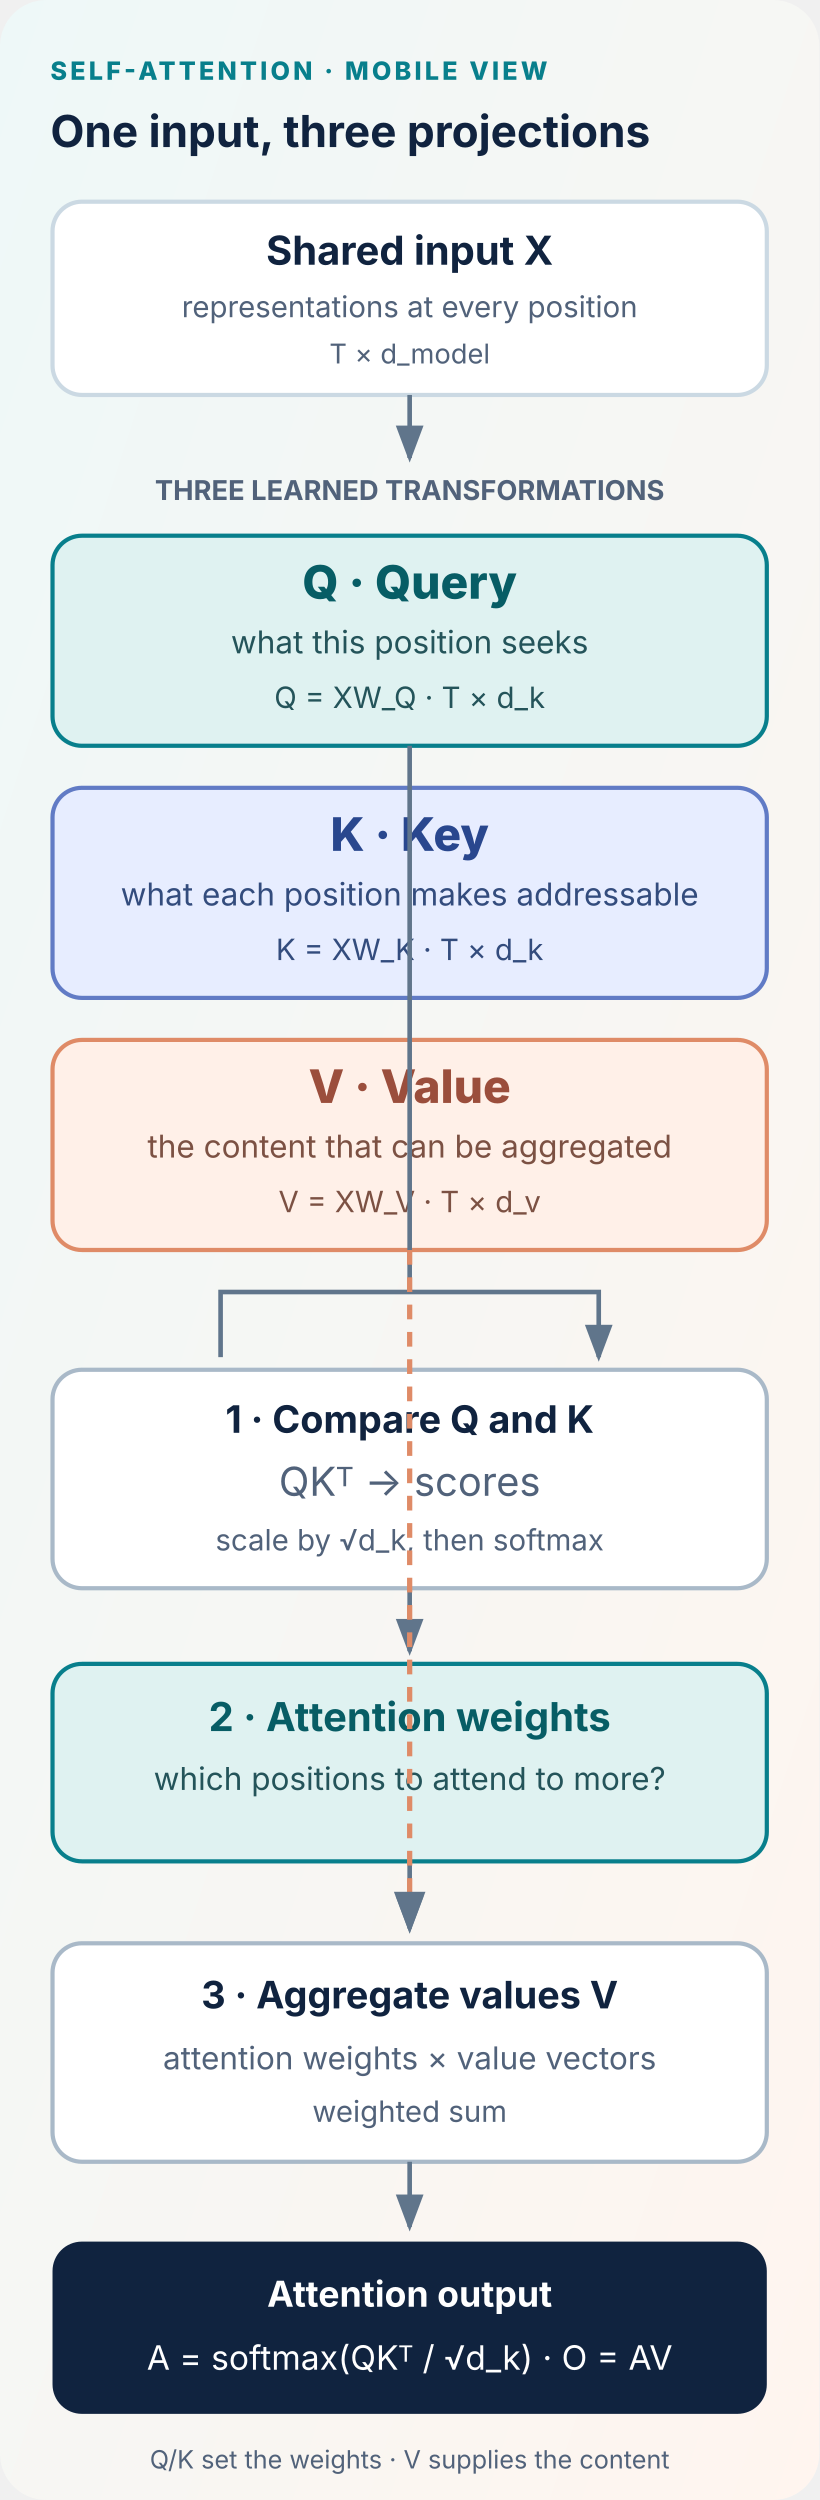
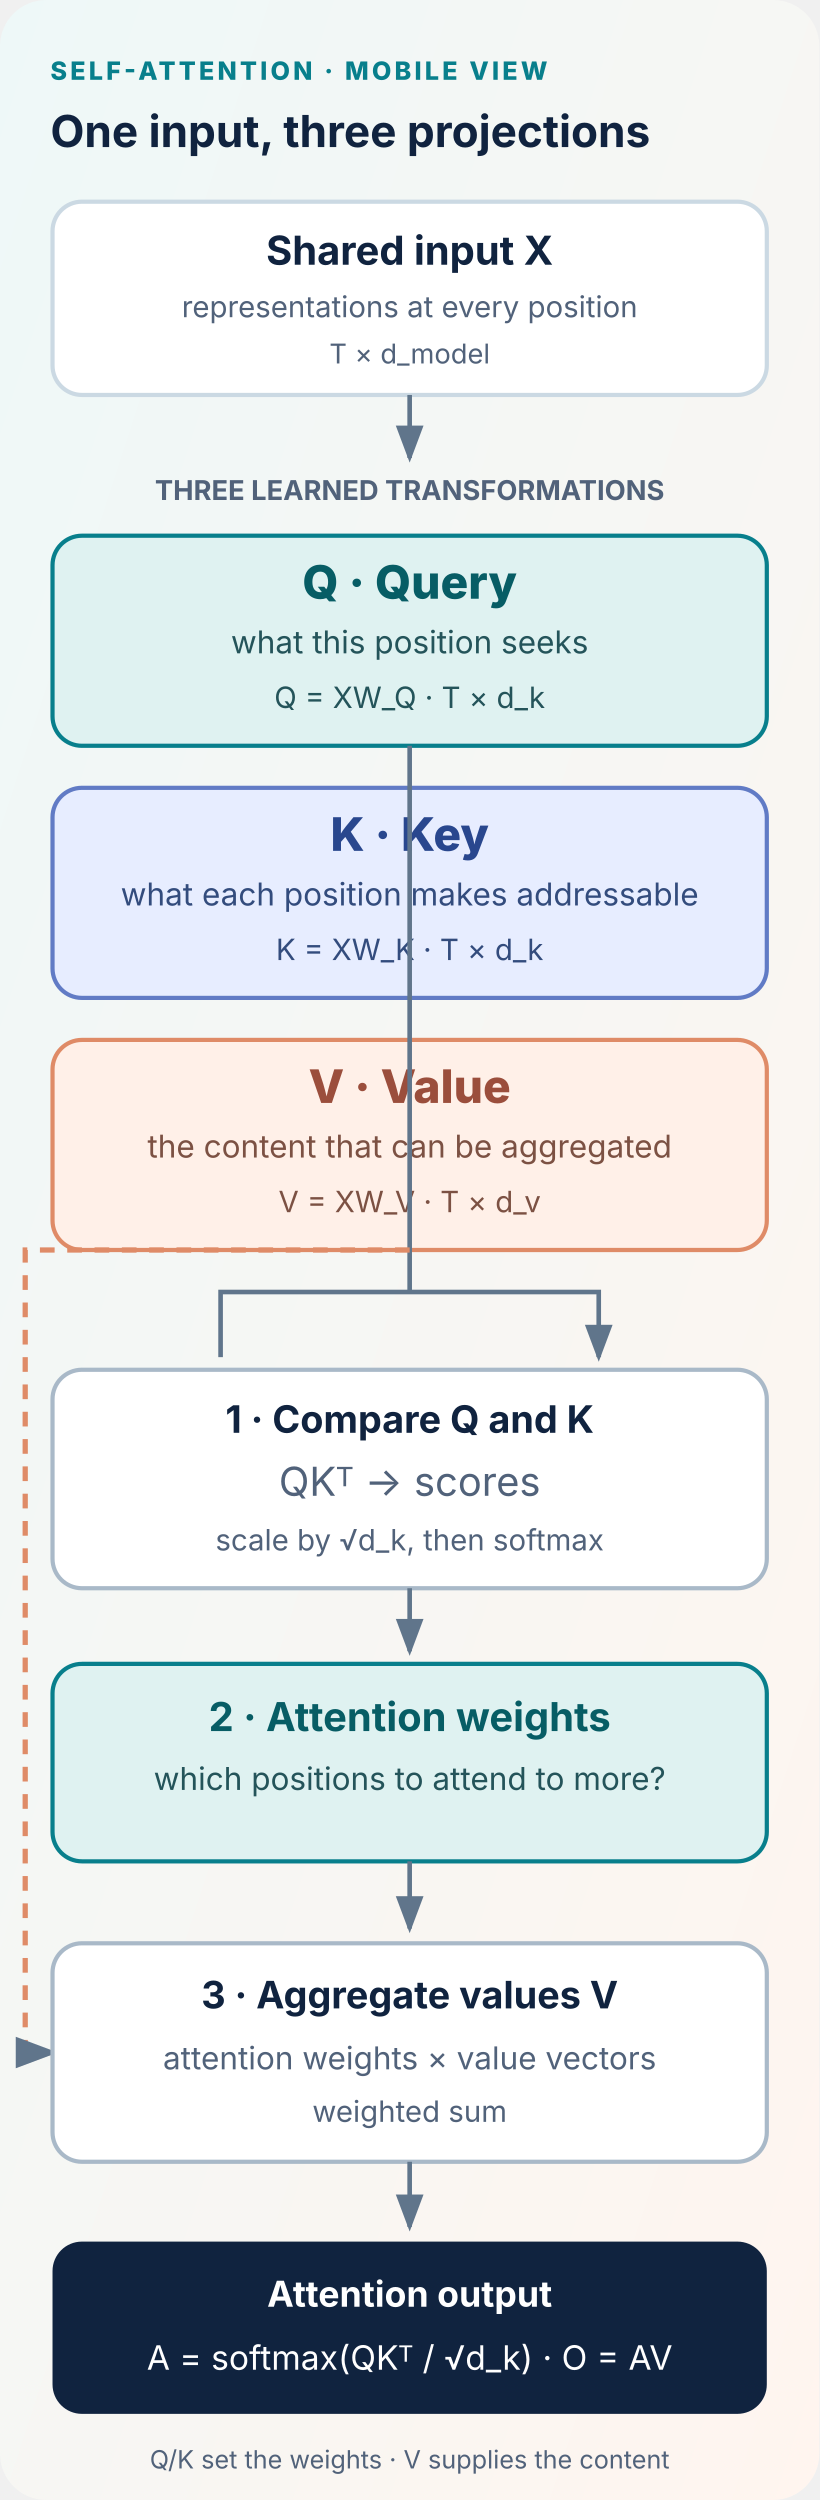
<svg xmlns="http://www.w3.org/2000/svg" viewBox="0 0 390 1190" role="img" aria-labelledby="title desc">
  <defs>
    <linearGradient id="bgm" x1="0" y1="0" x2="1" y2="1">
      <stop stop-color="#eef8f8" />
      <stop offset="1" stop-color="#fff5ef" />
    </linearGradient>
    <marker id="arrm" markerWidth="9" markerHeight="9" refX="7" refY="3" orient="auto">
      <path d="M0 0 L0 6 L8 3z" fill="#60758b" />
    </marker>
  </defs>
  <rect width="390" height="1190" rx="22" fill="url(#bgm)" />
  <text x="24" y="38" font-family="Inter,Arial,sans-serif" font-size="12" font-weight="800" letter-spacing="1.5" fill="#087f8c">SELF-ATTENTION · MOBILE VIEW</text>
  <text x="24" y="70" font-family="Inter,Arial,sans-serif" font-size="21" font-weight="750" fill="#10233f">One input, three projections</text>
  <rect x="25" y="96" width="340" height="92" rx="14" fill="#fff" stroke="#cbd9e3" stroke-width="2" />
  <text x="195" y="126" text-anchor="middle" font-family="Inter,Arial,sans-serif" font-size="19" font-weight="750" fill="#10233f">Shared input X</text>
  <text x="195" y="151" text-anchor="middle" font-family="Inter,Arial,sans-serif" font-size="14" fill="#51627a">representations at every position</text>
  <text x="195" y="173" text-anchor="middle" font-family="Inter,Arial,sans-serif" font-size="13" fill="#51627a">T × d_model</text>
  <path d="M195 188 V218" stroke="#60758b" stroke-width="2.2" marker-end="url(#arrm)" />
  <text x="195" y="238" text-anchor="middle" font-family="Inter,Arial,sans-serif" font-size="13" font-weight="700" fill="#51627a">THREE LEARNED TRANSFORMATIONS</text>
  <rect x="25" y="255" width="340" height="100" rx="14" fill="#dff2f1" stroke="#087f8c" stroke-width="2" />
  <text x="195" y="285" text-anchor="middle" font-family="Inter,Arial,sans-serif" font-size="22" font-weight="800" fill="#075d65">Q · Query</text>
  <text x="195" y="311" text-anchor="middle" font-family="Inter,Arial,sans-serif" font-size="15" fill="#24545a">what this position seeks</text>
  <text x="195" y="337" text-anchor="middle" font-family="Inter,Arial,sans-serif" font-size="14" fill="#24545a">Q = XW_Q · T × d_k</text>
  <rect x="25" y="375" width="340" height="100" rx="14" fill="#e7edff" stroke="#617bc5" stroke-width="2" />
  <text x="195" y="405" text-anchor="middle" font-family="Inter,Arial,sans-serif" font-size="22" font-weight="800" fill="#29478e">K · Key</text>
  <text x="195" y="431" text-anchor="middle" font-family="Inter,Arial,sans-serif" font-size="15" fill="#334c7d">what each position makes addressable</text>
  <text x="195" y="457" text-anchor="middle" font-family="Inter,Arial,sans-serif" font-size="14" fill="#334c7d">K = XW_K · T × d_k</text>
  <rect x="25" y="495" width="340" height="100" rx="14" fill="#fff0e8" stroke="#df8b67" stroke-width="2" />
  <text x="195" y="525" text-anchor="middle" font-family="Inter,Arial,sans-serif" font-size="22" font-weight="800" fill="#9b4e3c">V · Value</text>
  <text x="195" y="551" text-anchor="middle" font-family="Inter,Arial,sans-serif" font-size="15" fill="#7c5143">the content that can be aggregated</text>
  <text x="195" y="577" text-anchor="middle" font-family="Inter,Arial,sans-serif" font-size="14" fill="#7c5143">V = XW_V · T × d_v</text>
  <path d="M195 355 V615 H105 V646 M195 475 V615 H285 V646" fill="none" stroke="#60758b" stroke-width="2.2" marker-end="url(#arrm)" />
  <rect x="25" y="652" width="340" height="104" rx="14" fill="#fff" stroke="#a9b9c8" stroke-width="2" />
  <text x="195" y="682" text-anchor="middle" font-family="Inter,Arial,sans-serif" font-size="18" font-weight="750" fill="#10233f">1 · Compare Q and K</text>
  <text x="195" y="712" text-anchor="middle" font-family="Inter,Arial,sans-serif" font-size="19" fill="#51627a">QKᵀ → scores</text>
  <text x="195" y="738" text-anchor="middle" font-family="Inter,Arial,sans-serif" font-size="14" fill="#51627a">scale by √d_k, then softmax</text>
  <path d="M195 756 V786" stroke="#60758b" stroke-width="2.2" marker-end="url(#arrm)" />
  <rect x="25" y="792" width="340" height="94" rx="14" fill="#dff2f1" stroke="#087f8c" stroke-width="2" />
  <text x="195" y="824" text-anchor="middle" font-family="Inter,Arial,sans-serif" font-size="19" font-weight="750" fill="#075d65">2 · Attention weights</text>
  <text x="195" y="852" text-anchor="middle" font-family="Inter,Arial,sans-serif" font-size="15" fill="#24545a">which positions to attend to more?</text>
  <path d="M195 886 V918" stroke="#60758b" stroke-width="2.2" marker-end="url(#arrm)" />
-   <path d="M195 595 V918" fill="none" stroke="#df8b67" stroke-width="2.5" stroke-dasharray="7 6" marker-end="url(#arrm)" />
+   <path d="M195 595 H12 V977 H25" fill="none" stroke="#df8b67" stroke-width="2.5" stroke-dasharray="7 6" marker-end="url(#arrm)" />
  <rect x="25" y="925" width="340" height="104" rx="14" fill="#fff" stroke="#a9b9c8" stroke-width="2" />
  <text x="195" y="956" text-anchor="middle" font-family="Inter,Arial,sans-serif" font-size="18" font-weight="750" fill="#10233f">3 · Aggregate values V</text>
  <text x="195" y="985" text-anchor="middle" font-family="Inter,Arial,sans-serif" font-size="15" fill="#51627a">attention weights × value vectors</text>
  <text x="195" y="1010" text-anchor="middle" font-family="Inter,Arial,sans-serif" font-size="14" fill="#51627a">weighted sum</text>
  <path d="M195 1029 V1060" stroke="#60758b" stroke-width="2.2" marker-end="url(#arrm)" />
  <rect x="25" y="1067" width="340" height="82" rx="14" fill="#10233f" />
  <text x="195" y="1098" text-anchor="middle" font-family="Inter,Arial,sans-serif" font-size="17" font-weight="750" fill="#fff">Attention output</text>
  <text x="195" y="1128" text-anchor="middle" font-family="Inter,Arial,sans-serif" font-size="16" fill="#fff">A = softmax(QKᵀ / √d_k) · O = AV</text>
  <text x="195" y="1175" text-anchor="middle" font-family="Inter,Arial,sans-serif" font-size="12" fill="#51627a">Q/K set the weights · V supplies the content</text>
</svg>
